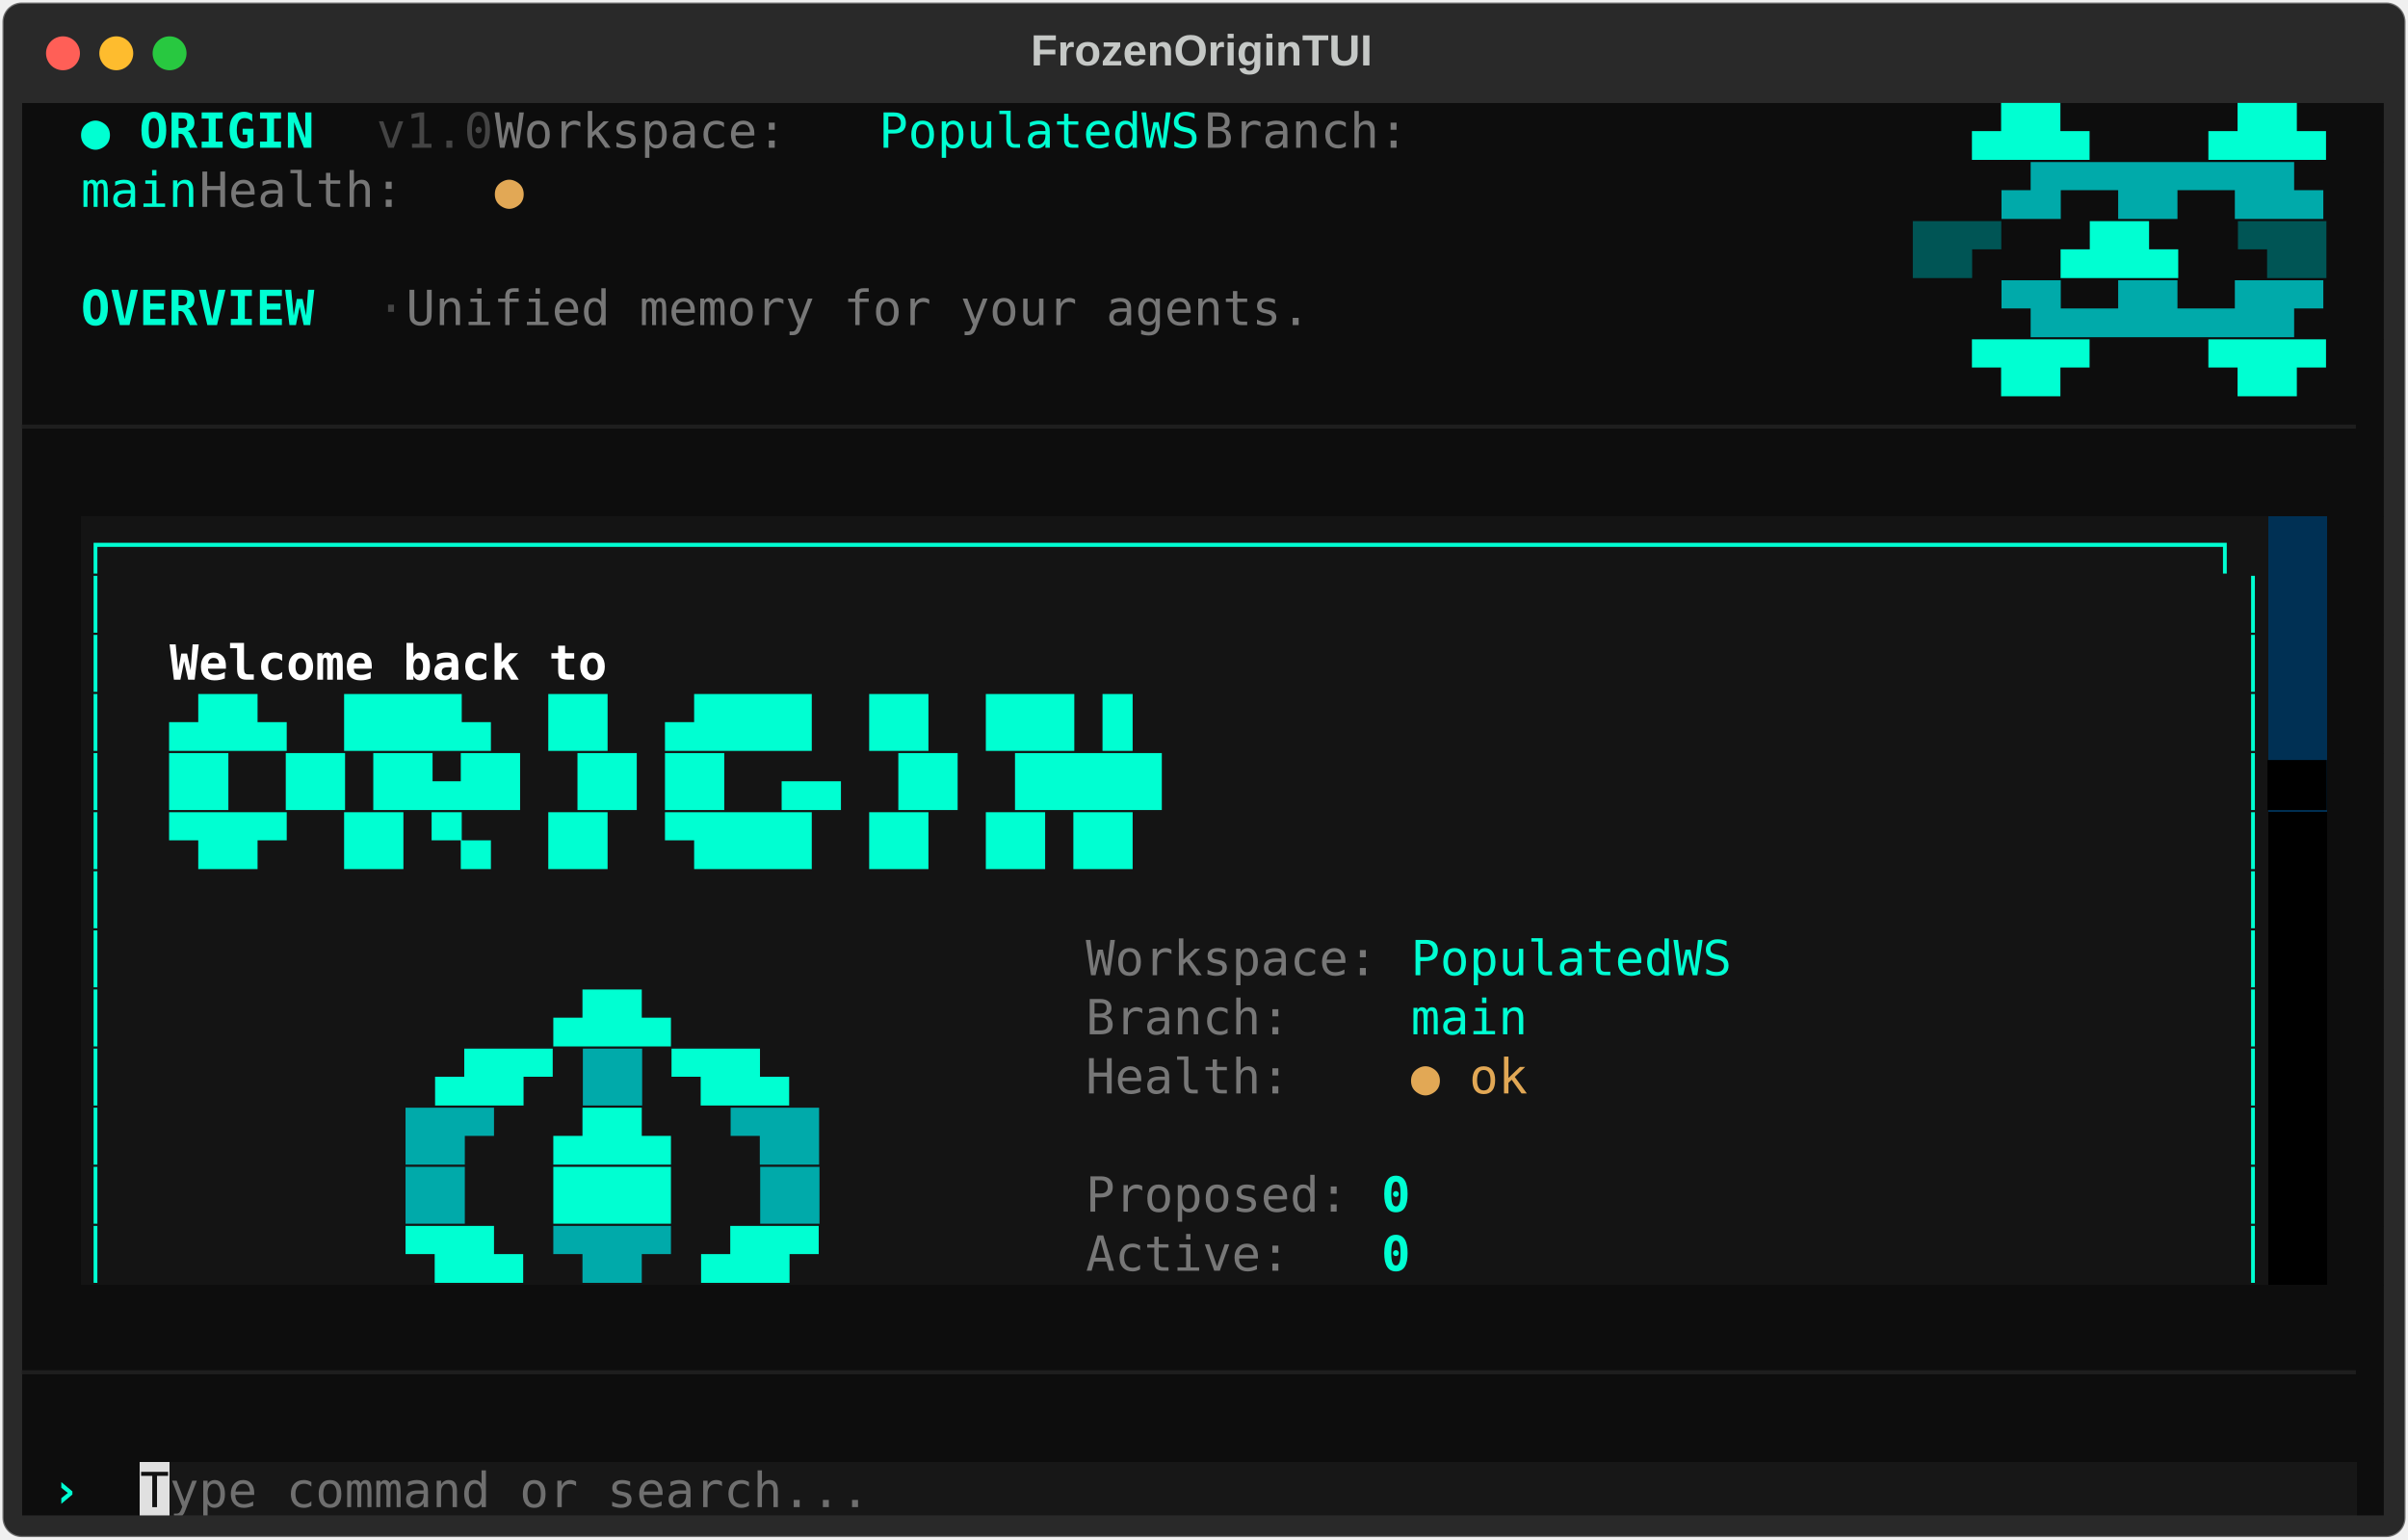
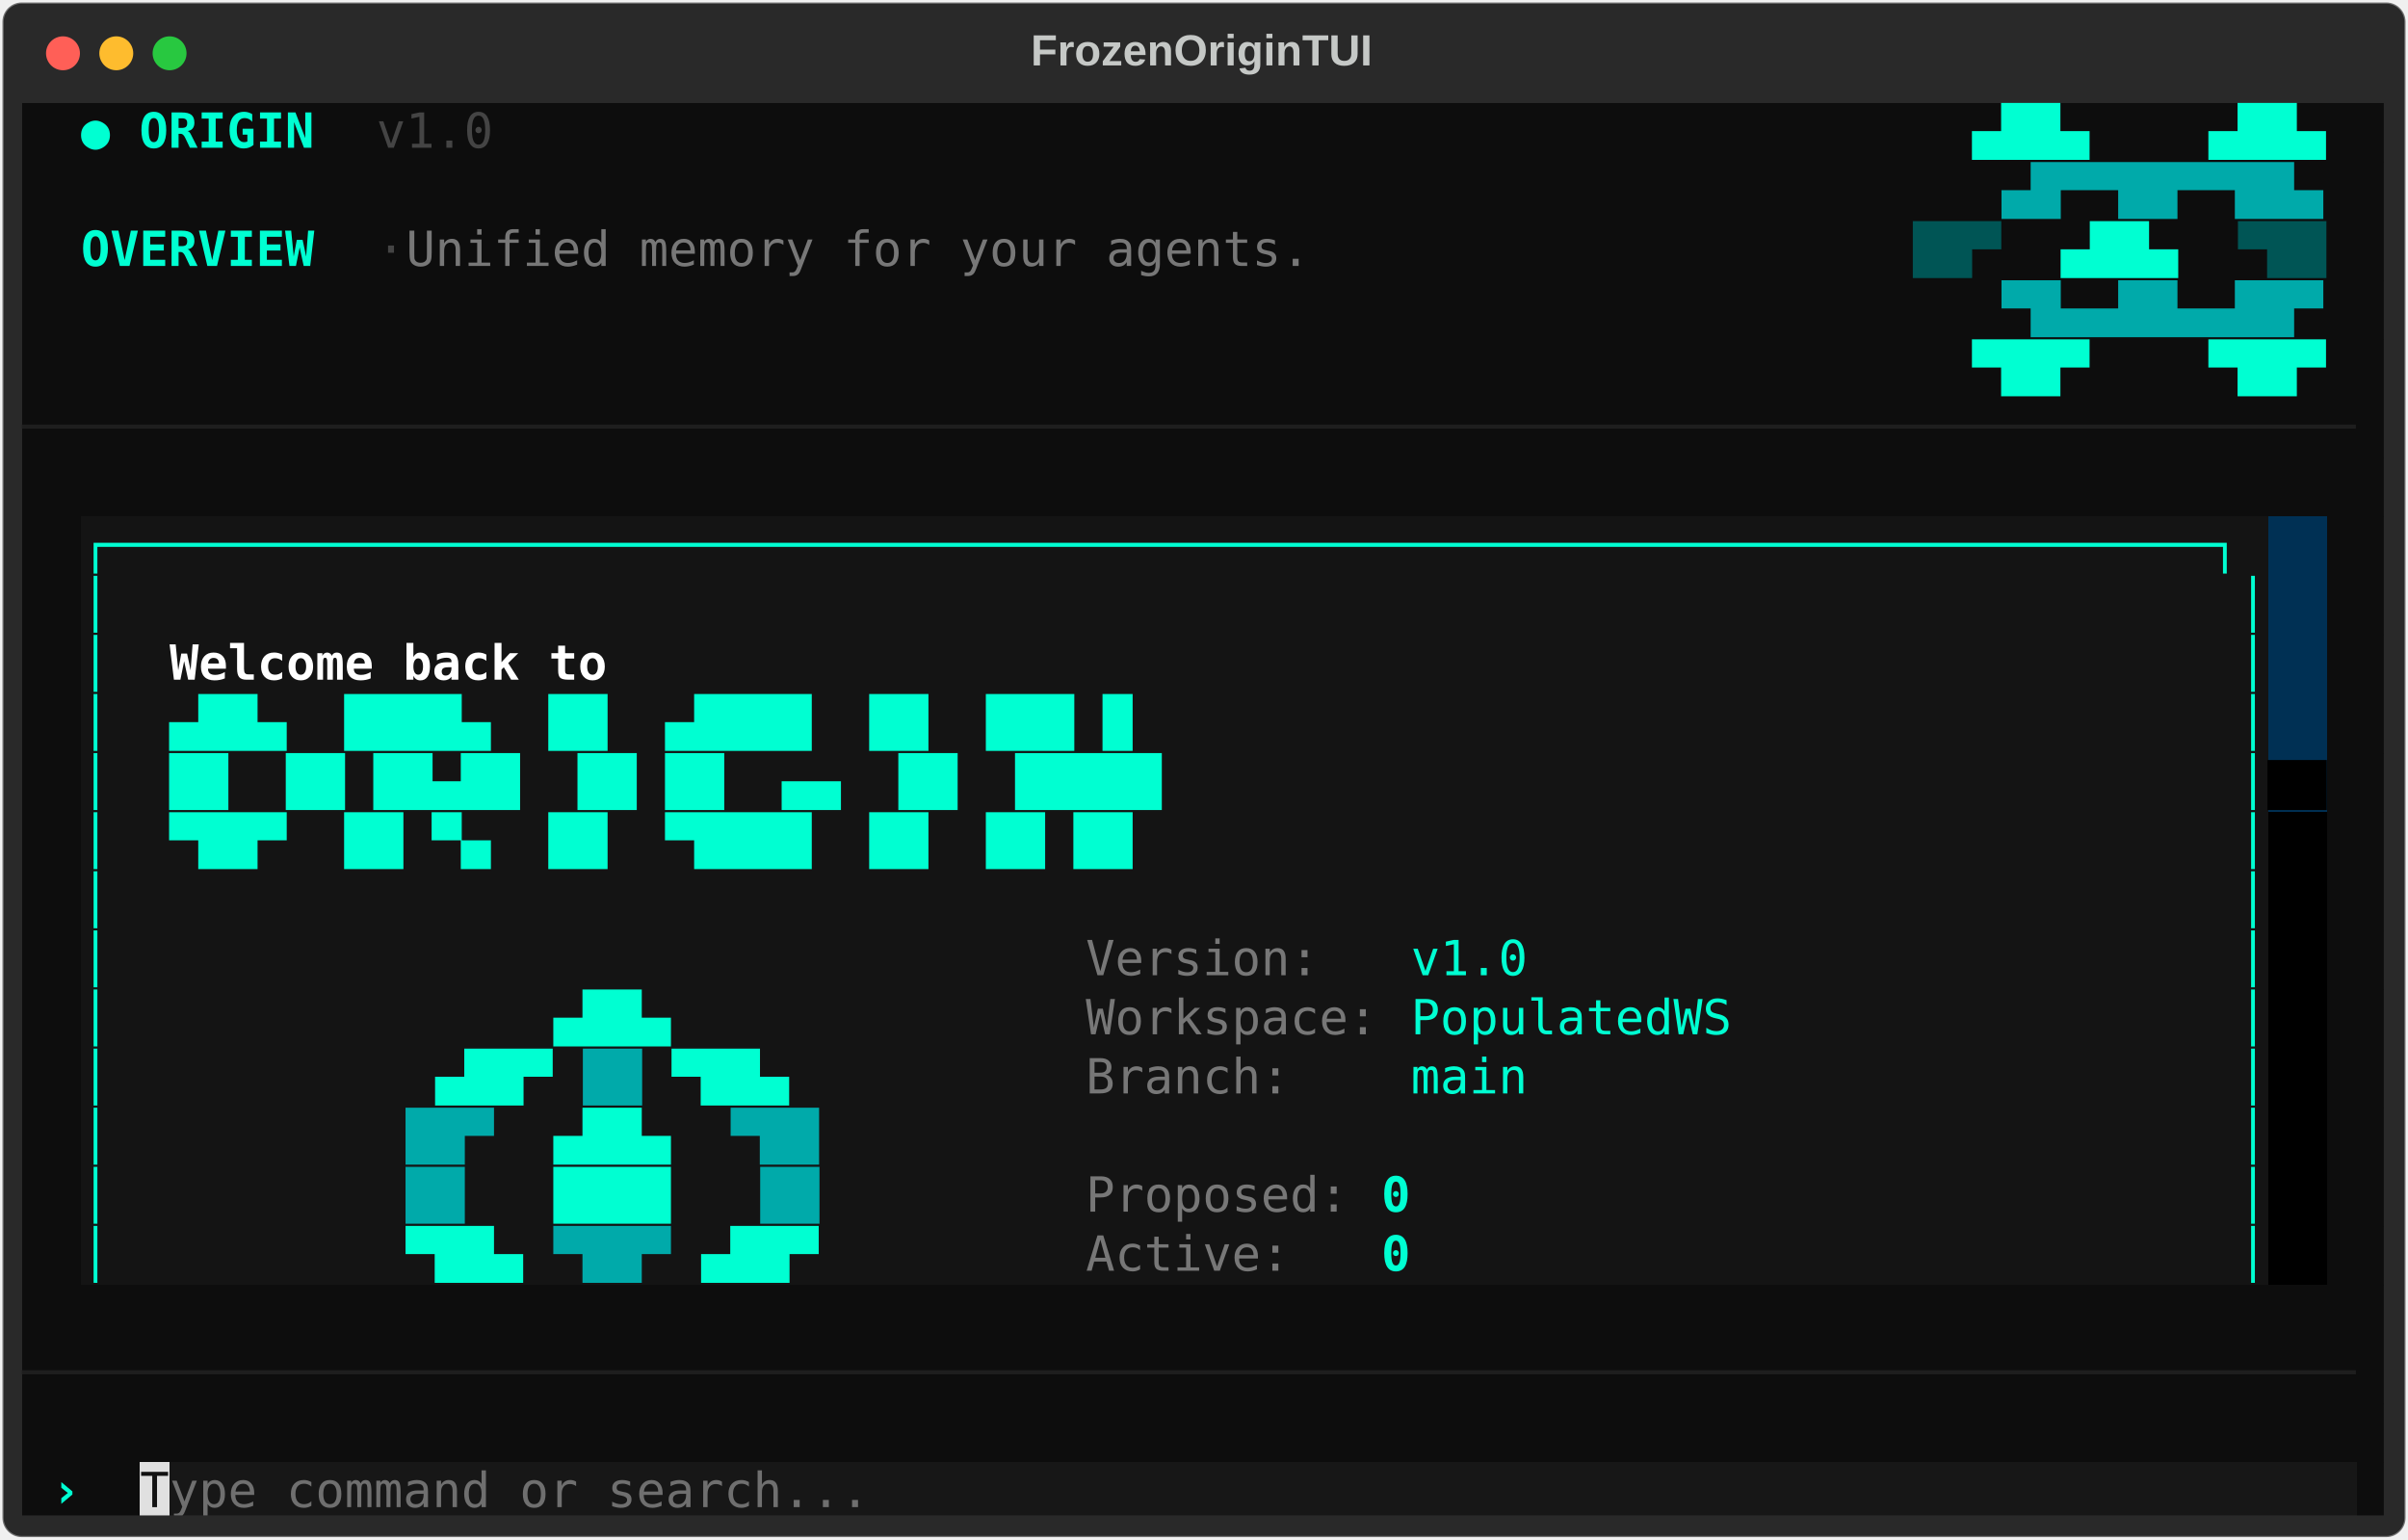
<svg xmlns="http://www.w3.org/2000/svg" class="rich-terminal" viewBox="0 0 994 635.6">
  <style>

    @font-face {
        font-family: "Fira Code";
        src: local("FiraCode-Regular"),
                url("https://cdnjs.cloudflare.com/ajax/libs/firacode/6.2.0/woff2/FiraCode-Regular.woff2") format("woff2"),
                url("https://cdnjs.cloudflare.com/ajax/libs/firacode/6.2.0/woff/FiraCode-Regular.woff") format("woff");
        font-style: normal;
        font-weight: 400;
    }
    @font-face {
        font-family: "Fira Code";
        src: local("FiraCode-Bold"),
                url("https://cdnjs.cloudflare.com/ajax/libs/firacode/6.2.0/woff2/FiraCode-Bold.woff2") format("woff2"),
                url("https://cdnjs.cloudflare.com/ajax/libs/firacode/6.2.0/woff/FiraCode-Bold.woff") format("woff");
        font-style: bold;
        font-weight: 700;
    }

    .terminal-matrix {
        font-family: Fira Code, monospace;
        font-size: 20px;
        line-height: 24.4px;
        font-variant-east-asian: full-width;
    }

    .terminal-title {
        font-size: 18px;
        font-weight: bold;
        font-family: arial;
    }

    .terminal-r1 { fill: #c5c8c6 }
.terminal-r2 { fill: #00ffd2;font-weight: bold }
.terminal-r3 { fill: #777777 }
.terminal-r4 { fill: #444444 }
.terminal-r5 { fill: #00ffd2 }
- .terminal-r6 { fill: #e2a855 }
- .terminal-r7 { fill: #00aaaa }
- .terminal-r8 { fill: #005555 }
- .terminal-r9 { fill: #1e1e1e }
- .terminal-r10 { fill: #0d0d0d }
- .terminal-r11 { fill: #ffffff;font-weight: bold }
- .terminal-r12 { fill: #000000 }
- .terminal-r13 { fill: #e0e0e0 }
- .terminal-r14 { fill: #121212 }
- .terminal-r15 { fill: #6f6f6f }
- .terminal-r16 { fill: #ffffff }
+ .terminal-r6 { fill: #00aaaa }
+ .terminal-r7 { fill: #005555 }
+ .terminal-r8 { fill: #1e1e1e }
+ .terminal-r9 { fill: #0d0d0d }
+ .terminal-r10 { fill: #ffffff;font-weight: bold }
+ .terminal-r11 { fill: #000000 }
+ .terminal-r12 { fill: #e0e0e0 }
+ .terminal-r13 { fill: #121212 }
+ .terminal-r14 { fill: #6f6f6f }
+ .terminal-r15 { fill: #ffffff }
    </style>
  <defs>
    <clipPath id="terminal-clip-terminal">
      <rect x="0" y="0" width="975.0" height="584.6" />
    </clipPath>
    <clipPath id="terminal-line-0">
      <rect x="0" y="1.5" width="976" height="24.65" />
    </clipPath>
    <clipPath id="terminal-line-1">
      <rect x="0" y="25.9" width="976" height="24.65" />
    </clipPath>
    <clipPath id="terminal-line-2">
      <rect x="0" y="50.3" width="976" height="24.65" />
    </clipPath>
    <clipPath id="terminal-line-3">
      <rect x="0" y="74.7" width="976" height="24.65" />
    </clipPath>
    <clipPath id="terminal-line-4">
      <rect x="0" y="99.1" width="976" height="24.65" />
    </clipPath>
    <clipPath id="terminal-line-5">
      <rect x="0" y="123.5" width="976" height="24.65" />
    </clipPath>
    <clipPath id="terminal-line-6">
      <rect x="0" y="147.9" width="976" height="24.65" />
    </clipPath>
    <clipPath id="terminal-line-7">
      <rect x="0" y="172.3" width="976" height="24.65" />
    </clipPath>
    <clipPath id="terminal-line-8">
      <rect x="0" y="196.7" width="976" height="24.65" />
    </clipPath>
    <clipPath id="terminal-line-9">
      <rect x="0" y="221.1" width="976" height="24.65" />
    </clipPath>
    <clipPath id="terminal-line-10">
      <rect x="0" y="245.5" width="976" height="24.65" />
    </clipPath>
    <clipPath id="terminal-line-11">
      <rect x="0" y="269.9" width="976" height="24.65" />
    </clipPath>
    <clipPath id="terminal-line-12">
      <rect x="0" y="294.3" width="976" height="24.65" />
    </clipPath>
    <clipPath id="terminal-line-13">
      <rect x="0" y="318.7" width="976" height="24.65" />
    </clipPath>
    <clipPath id="terminal-line-14">
      <rect x="0" y="343.1" width="976" height="24.65" />
    </clipPath>
    <clipPath id="terminal-line-15">
      <rect x="0" y="367.5" width="976" height="24.65" />
    </clipPath>
    <clipPath id="terminal-line-16">
      <rect x="0" y="391.9" width="976" height="24.65" />
    </clipPath>
    <clipPath id="terminal-line-17">
      <rect x="0" y="416.3" width="976" height="24.65" />
    </clipPath>
    <clipPath id="terminal-line-18">
      <rect x="0" y="440.7" width="976" height="24.65" />
    </clipPath>
    <clipPath id="terminal-line-19">
      <rect x="0" y="465.1" width="976" height="24.65" />
    </clipPath>
    <clipPath id="terminal-line-20">
      <rect x="0" y="489.5" width="976" height="24.65" />
    </clipPath>
    <clipPath id="terminal-line-21">
      <rect x="0" y="513.9" width="976" height="24.65" />
    </clipPath>
    <clipPath id="terminal-line-22">
      <rect x="0" y="538.3" width="976" height="24.65" />
    </clipPath>
  </defs>
  <rect fill="#292929" stroke="rgba(255,255,255,0.35)" stroke-width="1" x="1" y="1" width="992" height="633.6" rx="8" />
  <text class="terminal-title" fill="#c5c8c6" text-anchor="middle" x="496" y="27">FrozenOriginTUI</text>
  <g transform="translate(26,22)">
    <circle cx="0" cy="0" r="7" fill="#ff5f57" />
    <circle cx="22" cy="0" r="7" fill="#febc2e" />
    <circle cx="44" cy="0" r="7" fill="#28c840" />
  </g>
  <g transform="translate(9, 41)" clip-path="url(#terminal-clip-terminal)">
    <rect fill="#0d0d0d" x="0" y="1.5" width="24.4" height="24.65" shape-rendering="crispEdges" />
    <rect fill="#0d0d0d" x="24.4" y="1.5" width="97.6" height="24.65" shape-rendering="crispEdges" />
    <rect fill="#0d0d0d" x="122" y="1.5" width="24.4" height="24.65" shape-rendering="crispEdges" />
    <rect fill="#0d0d0d" x="146.4" y="1.5" width="48.8" height="24.65" shape-rendering="crispEdges" />
-     <rect fill="#0d0d0d" x="195.2" y="1.5" width="158.6" height="24.65" shape-rendering="crispEdges" />
-     <rect fill="#0d0d0d" x="353.8" y="1.5" width="134.2" height="24.65" shape-rendering="crispEdges" />
-     <rect fill="#0d0d0d" x="488" y="1.5" width="317.2" height="24.65" shape-rendering="crispEdges" />
+     <rect fill="#0d0d0d" x="195.2" y="1.5" width="610" height="24.65" shape-rendering="crispEdges" />
    <rect fill="#0d0d0d" x="805.2" y="1.5" width="48.8" height="24.65" shape-rendering="crispEdges" />
    <rect fill="#0d0d0d" x="854" y="1.5" width="48.8" height="24.65" shape-rendering="crispEdges" />
    <rect fill="#0d0d0d" x="902.8" y="1.5" width="48.8" height="24.65" shape-rendering="crispEdges" />
    <rect fill="#0d0d0d" x="951.6" y="1.5" width="24.4" height="24.65" shape-rendering="crispEdges" />
    <rect fill="#0d0d0d" x="0" y="25.9" width="24.4" height="24.65" shape-rendering="crispEdges" />
-     <rect fill="#0d0d0d" x="24.4" y="25.9" width="48.8" height="24.65" shape-rendering="crispEdges" />
-     <rect fill="#0d0d0d" x="73.2" y="25.9" width="122" height="24.65" shape-rendering="crispEdges" />
-     <rect fill="#0d0d0d" x="195.2" y="25.9" width="12.2" height="24.65" shape-rendering="crispEdges" />
-     <rect fill="#0d0d0d" x="207.4" y="25.9" width="610" height="24.65" shape-rendering="crispEdges" />
+     <rect fill="#0d0d0d" x="24.4" y="25.9" width="793" height="24.65" shape-rendering="crispEdges" />
    <rect fill="#0d0d0d" x="817.4" y="25.9" width="134.2" height="24.65" shape-rendering="crispEdges" />
    <rect fill="#0d0d0d" x="951.6" y="25.9" width="24.4" height="24.65" shape-rendering="crispEdges" />
    <rect fill="#0d0d0d" x="0" y="50.3" width="24.4" height="24.65" shape-rendering="crispEdges" />
-     <rect fill="#0d0d0d" x="24.4" y="50.3" width="756.4" height="24.65" shape-rendering="crispEdges" />
+     <rect fill="#0d0d0d" x="24.4" y="50.3" width="97.6" height="24.65" shape-rendering="crispEdges" />
+     <rect fill="#0d0d0d" x="122" y="50.3" width="24.4" height="24.65" shape-rendering="crispEdges" />
+     <rect fill="#0d0d0d" x="146.4" y="50.3" width="12.2" height="24.65" shape-rendering="crispEdges" />
+     <rect fill="#0d0d0d" x="158.6" y="50.3" width="622.2" height="24.65" shape-rendering="crispEdges" />
    <rect fill="#0d0d0d" x="780.8" y="50.3" width="36.6" height="24.65" shape-rendering="crispEdges" />
    <rect fill="#0d0d0d" x="817.4" y="50.3" width="24.4" height="24.65" shape-rendering="crispEdges" />
    <rect fill="#0d0d0d" x="841.8" y="50.3" width="48.8" height="24.65" shape-rendering="crispEdges" />
    <rect fill="#0d0d0d" x="890.6" y="50.3" width="24.4" height="24.65" shape-rendering="crispEdges" />
    <rect fill="#0d0d0d" x="915" y="50.3" width="36.6" height="24.65" shape-rendering="crispEdges" />
    <rect fill="#0d0d0d" x="951.6" y="50.3" width="24.4" height="24.65" shape-rendering="crispEdges" />
    <rect fill="#0d0d0d" x="0" y="74.7" width="24.4" height="24.65" shape-rendering="crispEdges" />
-     <rect fill="#0d0d0d" x="24.4" y="74.7" width="97.6" height="24.65" shape-rendering="crispEdges" />
-     <rect fill="#0d0d0d" x="122" y="74.7" width="24.4" height="24.65" shape-rendering="crispEdges" />
-     <rect fill="#0d0d0d" x="146.4" y="74.7" width="12.2" height="24.65" shape-rendering="crispEdges" />
-     <rect fill="#0d0d0d" x="158.6" y="74.7" width="658.8" height="24.65" shape-rendering="crispEdges" />
+     <rect fill="#0d0d0d" x="24.4" y="74.7" width="793" height="24.65" shape-rendering="crispEdges" />
    <rect fill="#0d0d0d" x="817.4" y="74.7" width="134.2" height="24.65" shape-rendering="crispEdges" />
    <rect fill="#0d0d0d" x="951.6" y="74.7" width="24.4" height="24.65" shape-rendering="crispEdges" />
    <rect fill="#0d0d0d" x="0" y="99.1" width="24.4" height="24.65" shape-rendering="crispEdges" />
    <rect fill="#0d0d0d" x="24.4" y="99.1" width="780.8" height="24.65" shape-rendering="crispEdges" />
    <rect fill="#0d0d0d" x="805.2" y="99.1" width="48.8" height="24.65" shape-rendering="crispEdges" />
    <rect fill="#0d0d0d" x="854" y="99.1" width="48.8" height="24.65" shape-rendering="crispEdges" />
    <rect fill="#0d0d0d" x="902.8" y="99.1" width="48.8" height="24.65" shape-rendering="crispEdges" />
    <rect fill="#0d0d0d" x="951.6" y="99.1" width="24.4" height="24.65" shape-rendering="crispEdges" />
    <rect fill="#0d0d0d" x="0" y="123.5" width="976" height="24.65" shape-rendering="crispEdges" />
    <rect fill="#0d0d0d" x="0" y="147.9" width="976" height="24.65" shape-rendering="crispEdges" />
    <rect fill="#0d0d0d" x="0" y="172.3" width="24.4" height="24.65" shape-rendering="crispEdges" />
    <rect fill="#141414" x="24.4" y="172.3" width="902.8" height="24.65" shape-rendering="crispEdges" />
    <rect fill="#003054" x="927.2" y="172.3" width="24.4" height="24.65" shape-rendering="crispEdges" />
    <rect fill="#0d0d0d" x="951.6" y="172.3" width="24.4" height="24.65" shape-rendering="crispEdges" />
    <rect fill="#0d0d0d" x="0" y="196.7" width="24.4" height="24.65" shape-rendering="crispEdges" />
    <rect fill="#141414" x="24.4" y="196.7" width="12.2" height="24.65" shape-rendering="crispEdges" />
    <rect fill="#141414" x="36.6" y="196.7" width="878.4" height="24.65" shape-rendering="crispEdges" />
    <rect fill="#141414" x="915" y="196.7" width="12.2" height="24.65" shape-rendering="crispEdges" />
    <rect fill="#003054" x="927.2" y="196.7" width="24.4" height="24.65" shape-rendering="crispEdges" />
    <rect fill="#0d0d0d" x="951.6" y="196.7" width="24.4" height="24.65" shape-rendering="crispEdges" />
    <rect fill="#0d0d0d" x="0" y="221.1" width="24.4" height="24.65" shape-rendering="crispEdges" />
    <rect fill="#141414" x="24.4" y="221.1" width="12.2" height="24.65" shape-rendering="crispEdges" />
    <rect fill="#141414" x="36.6" y="221.1" width="24.4" height="24.65" shape-rendering="crispEdges" />
    <rect fill="#141414" x="61" y="221.1" width="183" height="24.65" shape-rendering="crispEdges" />
    <rect fill="#141414" x="244" y="221.1" width="671" height="24.65" shape-rendering="crispEdges" />
    <rect fill="#141414" x="915" y="221.1" width="12.2" height="24.65" shape-rendering="crispEdges" />
    <rect fill="#003054" x="927.2" y="221.1" width="24.4" height="24.65" shape-rendering="crispEdges" />
    <rect fill="#0d0d0d" x="951.6" y="221.1" width="24.4" height="24.65" shape-rendering="crispEdges" />
    <rect fill="#0d0d0d" x="0" y="245.5" width="24.4" height="24.65" shape-rendering="crispEdges" />
    <rect fill="#141414" x="24.4" y="245.5" width="12.2" height="24.65" shape-rendering="crispEdges" />
    <rect fill="#141414" x="36.6" y="245.5" width="24.4" height="24.65" shape-rendering="crispEdges" />
    <rect fill="#141414" x="61" y="245.5" width="414.8" height="24.65" shape-rendering="crispEdges" />
    <rect fill="#141414" x="475.8" y="245.5" width="439.2" height="24.65" shape-rendering="crispEdges" />
    <rect fill="#141414" x="915" y="245.5" width="12.2" height="24.65" shape-rendering="crispEdges" />
    <rect fill="#003054" x="927.2" y="245.5" width="24.4" height="24.65" shape-rendering="crispEdges" />
    <rect fill="#0d0d0d" x="951.6" y="245.5" width="24.4" height="24.65" shape-rendering="crispEdges" />
    <rect fill="#0d0d0d" x="0" y="269.9" width="24.4" height="24.65" shape-rendering="crispEdges" />
    <rect fill="#141414" x="24.4" y="269.9" width="12.2" height="24.65" shape-rendering="crispEdges" />
    <rect fill="#141414" x="36.6" y="269.9" width="24.4" height="24.65" shape-rendering="crispEdges" />
    <rect fill="#141414" x="61" y="269.9" width="414.8" height="24.65" shape-rendering="crispEdges" />
    <rect fill="#141414" x="475.8" y="269.9" width="439.2" height="24.65" shape-rendering="crispEdges" />
    <rect fill="#141414" x="915" y="269.9" width="12.2" height="24.65" shape-rendering="crispEdges" />
    <rect fill="#003054" x="927.2" y="269.9" width="24.4" height="24.65" shape-rendering="crispEdges" />
    <rect fill="#0d0d0d" x="951.6" y="269.9" width="24.4" height="24.65" shape-rendering="crispEdges" />
    <rect fill="#0d0d0d" x="0" y="294.3" width="24.4" height="24.65" shape-rendering="crispEdges" />
    <rect fill="#141414" x="24.4" y="294.3" width="12.2" height="24.65" shape-rendering="crispEdges" />
    <rect fill="#141414" x="36.6" y="294.3" width="24.4" height="24.65" shape-rendering="crispEdges" />
    <rect fill="#141414" x="61" y="294.3" width="414.8" height="24.65" shape-rendering="crispEdges" />
    <rect fill="#141414" x="475.8" y="294.3" width="439.2" height="24.65" shape-rendering="crispEdges" />
    <rect fill="#141414" x="915" y="294.3" width="12.2" height="24.65" shape-rendering="crispEdges" />
    <rect fill="#000000" x="927.2" y="294.3" width="24.4" height="24.65" shape-rendering="crispEdges" />
    <rect fill="#0d0d0d" x="951.6" y="294.3" width="24.4" height="24.65" shape-rendering="crispEdges" />
    <rect fill="#0d0d0d" x="0" y="318.7" width="24.4" height="24.65" shape-rendering="crispEdges" />
    <rect fill="#141414" x="24.4" y="318.7" width="12.2" height="24.65" shape-rendering="crispEdges" />
    <rect fill="#141414" x="36.6" y="318.7" width="878.4" height="24.65" shape-rendering="crispEdges" />
    <rect fill="#141414" x="915" y="318.7" width="12.2" height="24.65" shape-rendering="crispEdges" />
    <rect fill="#000000" x="927.2" y="318.7" width="24.4" height="24.65" shape-rendering="crispEdges" />
    <rect fill="#0d0d0d" x="951.6" y="318.7" width="24.4" height="24.65" shape-rendering="crispEdges" />
    <rect fill="#0d0d0d" x="0" y="343.1" width="24.4" height="24.65" shape-rendering="crispEdges" />
    <rect fill="#141414" x="24.4" y="343.1" width="12.2" height="24.65" shape-rendering="crispEdges" />
    <rect fill="#141414" x="36.6" y="343.1" width="24.4" height="24.65" shape-rendering="crispEdges" />
    <rect fill="#141414" x="61" y="343.1" width="48.8" height="24.65" shape-rendering="crispEdges" />
    <rect fill="#141414" x="109.8" y="343.1" width="0" height="24.65" shape-rendering="crispEdges" />
    <rect fill="#141414" x="109.8" y="343.1" width="280.6" height="24.65" shape-rendering="crispEdges" />
    <rect fill="#141414" x="390.4" y="343.1" width="48.8" height="24.65" shape-rendering="crispEdges" />
-     <rect fill="#141414" x="439.2" y="343.1" width="122" height="24.65" shape-rendering="crispEdges" />
-     <rect fill="#141414" x="561.2" y="343.1" width="12.2" height="24.65" shape-rendering="crispEdges" />
-     <rect fill="#141414" x="573.4" y="343.1" width="134.2" height="24.65" shape-rendering="crispEdges" />
-     <rect fill="#141414" x="707.6" y="343.1" width="207.4" height="24.65" shape-rendering="crispEdges" />
+     <rect fill="#141414" x="439.2" y="343.1" width="97.6" height="24.65" shape-rendering="crispEdges" />
+     <rect fill="#141414" x="536.8" y="343.1" width="36.6" height="24.65" shape-rendering="crispEdges" />
+     <rect fill="#141414" x="573.4" y="343.1" width="48.8" height="24.65" shape-rendering="crispEdges" />
+     <rect fill="#141414" x="622.2" y="343.1" width="292.8" height="24.65" shape-rendering="crispEdges" />
    <rect fill="#141414" x="915" y="343.1" width="12.2" height="24.65" shape-rendering="crispEdges" />
    <rect fill="#000000" x="927.2" y="343.1" width="24.4" height="24.65" shape-rendering="crispEdges" />
    <rect fill="#0d0d0d" x="951.6" y="343.1" width="24.4" height="24.65" shape-rendering="crispEdges" />
    <rect fill="#0d0d0d" x="0" y="367.5" width="24.4" height="24.65" shape-rendering="crispEdges" />
    <rect fill="#141414" x="24.4" y="367.5" width="12.2" height="24.65" shape-rendering="crispEdges" />
    <rect fill="#141414" x="36.6" y="367.5" width="24.4" height="24.65" shape-rendering="crispEdges" />
    <rect fill="#141414" x="61" y="367.5" width="48.8" height="24.65" shape-rendering="crispEdges" />
    <rect fill="#141414" x="109.8" y="367.5" width="109.8" height="24.65" shape-rendering="crispEdges" />
    <rect fill="#141414" x="219.6" y="367.5" width="48.8" height="24.65" shape-rendering="crispEdges" />
    <rect fill="#141414" x="268.4" y="367.5" width="122" height="24.65" shape-rendering="crispEdges" />
    <rect fill="#141414" x="390.4" y="367.5" width="48.8" height="24.65" shape-rendering="crispEdges" />
-     <rect fill="#141414" x="439.2" y="367.5" width="85.4" height="24.65" shape-rendering="crispEdges" />
-     <rect fill="#141414" x="524.6" y="367.5" width="48.8" height="24.65" shape-rendering="crispEdges" />
-     <rect fill="#141414" x="573.4" y="367.5" width="48.8" height="24.65" shape-rendering="crispEdges" />
-     <rect fill="#141414" x="622.2" y="367.5" width="292.8" height="24.65" shape-rendering="crispEdges" />
+     <rect fill="#141414" x="439.2" y="367.5" width="122" height="24.65" shape-rendering="crispEdges" />
+     <rect fill="#141414" x="561.2" y="367.5" width="12.2" height="24.65" shape-rendering="crispEdges" />
+     <rect fill="#141414" x="573.4" y="367.5" width="134.2" height="24.65" shape-rendering="crispEdges" />
+     <rect fill="#141414" x="707.6" y="367.5" width="207.4" height="24.65" shape-rendering="crispEdges" />
    <rect fill="#141414" x="915" y="367.5" width="12.2" height="24.65" shape-rendering="crispEdges" />
    <rect fill="#000000" x="927.2" y="367.5" width="24.4" height="24.65" shape-rendering="crispEdges" />
    <rect fill="#0d0d0d" x="951.6" y="367.5" width="24.4" height="24.65" shape-rendering="crispEdges" />
    <rect fill="#0d0d0d" x="0" y="391.9" width="24.4" height="24.65" shape-rendering="crispEdges" />
    <rect fill="#141414" x="24.4" y="391.9" width="12.2" height="24.65" shape-rendering="crispEdges" />
    <rect fill="#141414" x="36.6" y="391.9" width="24.4" height="24.65" shape-rendering="crispEdges" />
    <rect fill="#141414" x="61" y="391.9" width="48.8" height="24.65" shape-rendering="crispEdges" />
    <rect fill="#141414" x="109.8" y="391.9" width="61" height="24.65" shape-rendering="crispEdges" />
    <rect fill="#141414" x="170.8" y="391.9" width="48.8" height="24.65" shape-rendering="crispEdges" />
    <rect fill="#141414" x="219.6" y="391.9" width="12.2" height="24.65" shape-rendering="crispEdges" />
    <rect fill="#141414" x="231.8" y="391.9" width="24.4" height="24.65" shape-rendering="crispEdges" />
    <rect fill="#141414" x="256.2" y="391.9" width="12.2" height="24.65" shape-rendering="crispEdges" />
    <rect fill="#141414" x="268.4" y="391.9" width="48.8" height="24.65" shape-rendering="crispEdges" />
    <rect fill="#141414" x="317.2" y="391.9" width="73.2" height="24.65" shape-rendering="crispEdges" />
    <rect fill="#141414" x="390.4" y="391.9" width="48.8" height="24.65" shape-rendering="crispEdges" />
    <rect fill="#141414" x="439.2" y="391.9" width="85.4" height="24.65" shape-rendering="crispEdges" />
    <rect fill="#141414" x="524.6" y="391.9" width="48.8" height="24.65" shape-rendering="crispEdges" />
    <rect fill="#141414" x="573.4" y="391.9" width="48.8" height="24.65" shape-rendering="crispEdges" />
    <rect fill="#141414" x="622.2" y="391.9" width="292.8" height="24.65" shape-rendering="crispEdges" />
    <rect fill="#141414" x="915" y="391.9" width="12.2" height="24.65" shape-rendering="crispEdges" />
    <rect fill="#000000" x="927.2" y="391.9" width="24.4" height="24.65" shape-rendering="crispEdges" />
    <rect fill="#0d0d0d" x="951.6" y="391.9" width="24.4" height="24.65" shape-rendering="crispEdges" />
    <rect fill="#0d0d0d" x="0" y="416.3" width="24.4" height="24.65" shape-rendering="crispEdges" />
    <rect fill="#141414" x="24.4" y="416.3" width="12.2" height="24.65" shape-rendering="crispEdges" />
    <rect fill="#141414" x="36.6" y="416.3" width="24.4" height="24.65" shape-rendering="crispEdges" />
    <rect fill="#141414" x="61" y="416.3" width="48.8" height="24.65" shape-rendering="crispEdges" />
    <rect fill="#141414" x="109.8" y="416.3" width="48.8" height="24.65" shape-rendering="crispEdges" />
    <rect fill="#141414" x="158.6" y="416.3" width="36.6" height="24.65" shape-rendering="crispEdges" />
    <rect fill="#141414" x="195.2" y="416.3" width="24.4" height="24.65" shape-rendering="crispEdges" />
    <rect fill="#141414" x="219.6" y="416.3" width="48.8" height="24.65" shape-rendering="crispEdges" />
    <rect fill="#141414" x="268.4" y="416.3" width="24.4" height="24.65" shape-rendering="crispEdges" />
    <rect fill="#141414" x="292.8" y="416.3" width="36.6" height="24.65" shape-rendering="crispEdges" />
    <rect fill="#141414" x="329.4" y="416.3" width="61" height="24.65" shape-rendering="crispEdges" />
    <rect fill="#141414" x="390.4" y="416.3" width="524.6" height="24.65" shape-rendering="crispEdges" />
    <rect fill="#141414" x="915" y="416.3" width="12.2" height="24.65" shape-rendering="crispEdges" />
    <rect fill="#000000" x="927.2" y="416.3" width="24.4" height="24.65" shape-rendering="crispEdges" />
    <rect fill="#0d0d0d" x="951.6" y="416.3" width="24.4" height="24.65" shape-rendering="crispEdges" />
    <rect fill="#0d0d0d" x="0" y="440.7" width="24.4" height="24.65" shape-rendering="crispEdges" />
    <rect fill="#141414" x="24.4" y="440.7" width="12.2" height="24.65" shape-rendering="crispEdges" />
    <rect fill="#141414" x="36.6" y="440.7" width="24.4" height="24.65" shape-rendering="crispEdges" />
    <rect fill="#141414" x="61" y="440.7" width="48.8" height="24.65" shape-rendering="crispEdges" />
    <rect fill="#141414" x="109.8" y="440.7" width="48.8" height="24.65" shape-rendering="crispEdges" />
    <rect fill="#141414" x="158.6" y="440.7" width="24.4" height="24.65" shape-rendering="crispEdges" />
    <rect fill="#141414" x="183" y="440.7" width="36.6" height="24.65" shape-rendering="crispEdges" />
    <rect fill="#141414" x="219.6" y="440.7" width="48.8" height="24.65" shape-rendering="crispEdges" />
    <rect fill="#141414" x="268.4" y="440.7" width="36.6" height="24.65" shape-rendering="crispEdges" />
    <rect fill="#141414" x="305" y="440.7" width="24.4" height="24.65" shape-rendering="crispEdges" />
    <rect fill="#141414" x="329.4" y="440.7" width="61" height="24.65" shape-rendering="crispEdges" />
    <rect fill="#141414" x="390.4" y="440.7" width="48.8" height="24.65" shape-rendering="crispEdges" />
    <rect fill="#141414" x="439.2" y="440.7" width="109.8" height="24.65" shape-rendering="crispEdges" />
    <rect fill="#141414" x="549" y="440.7" width="12.2" height="24.65" shape-rendering="crispEdges" />
    <rect fill="#141414" x="561.2" y="440.7" width="12.2" height="24.65" shape-rendering="crispEdges" />
    <rect fill="#141414" x="573.4" y="440.7" width="341.6" height="24.65" shape-rendering="crispEdges" />
    <rect fill="#141414" x="915" y="440.7" width="12.2" height="24.65" shape-rendering="crispEdges" />
    <rect fill="#000000" x="927.2" y="440.7" width="24.4" height="24.65" shape-rendering="crispEdges" />
    <rect fill="#0d0d0d" x="951.6" y="440.7" width="24.4" height="24.65" shape-rendering="crispEdges" />
    <rect fill="#0d0d0d" x="0" y="465.1" width="24.4" height="24.65" shape-rendering="crispEdges" />
    <rect fill="#141414" x="24.4" y="465.1" width="12.2" height="24.65" shape-rendering="crispEdges" />
    <rect fill="#141414" x="36.6" y="465.1" width="24.4" height="24.65" shape-rendering="crispEdges" />
    <rect fill="#141414" x="61" y="465.1" width="48.8" height="24.65" shape-rendering="crispEdges" />
    <rect fill="#141414" x="109.8" y="465.1" width="48.8" height="24.65" shape-rendering="crispEdges" />
    <rect fill="#141414" x="158.6" y="465.1" width="48.8" height="24.65" shape-rendering="crispEdges" />
    <rect fill="#141414" x="207.4" y="465.1" width="12.2" height="24.65" shape-rendering="crispEdges" />
    <rect fill="#141414" x="219.6" y="465.1" width="48.8" height="24.65" shape-rendering="crispEdges" />
    <rect fill="#141414" x="268.4" y="465.1" width="12.2" height="24.65" shape-rendering="crispEdges" />
    <rect fill="#141414" x="280.6" y="465.1" width="48.8" height="24.65" shape-rendering="crispEdges" />
    <rect fill="#141414" x="329.4" y="465.1" width="61" height="24.65" shape-rendering="crispEdges" />
    <rect fill="#141414" x="390.4" y="465.1" width="48.8" height="24.65" shape-rendering="crispEdges" />
    <rect fill="#141414" x="439.2" y="465.1" width="85.4" height="24.65" shape-rendering="crispEdges" />
    <rect fill="#141414" x="524.6" y="465.1" width="36.6" height="24.65" shape-rendering="crispEdges" />
    <rect fill="#141414" x="561.2" y="465.1" width="12.2" height="24.65" shape-rendering="crispEdges" />
    <rect fill="#141414" x="573.4" y="465.1" width="341.6" height="24.65" shape-rendering="crispEdges" />
    <rect fill="#141414" x="915" y="465.1" width="12.2" height="24.65" shape-rendering="crispEdges" />
    <rect fill="#000000" x="927.2" y="465.1" width="24.4" height="24.65" shape-rendering="crispEdges" />
    <rect fill="#0d0d0d" x="951.6" y="465.1" width="24.4" height="24.65" shape-rendering="crispEdges" />
    <rect fill="#0d0d0d" x="0" y="489.5" width="976" height="24.65" shape-rendering="crispEdges" />
    <rect fill="#0d0d0d" x="0" y="513.9" width="976" height="24.65" shape-rendering="crispEdges" />
    <rect fill="#0d0d0d" x="0" y="538.3" width="976" height="24.65" shape-rendering="crispEdges" />
    <rect fill="#0d0d0d" x="0" y="562.7" width="12.2" height="24.65" shape-rendering="crispEdges" />
    <rect fill="#0d0d0d" x="12.2" y="562.7" width="36.6" height="24.65" shape-rendering="crispEdges" />
    <rect fill="#e0e0e0" x="48.8" y="562.7" width="12.2" height="24.65" shape-rendering="crispEdges" />
    <rect fill="#171717" x="61" y="562.7" width="292.8" height="24.65" shape-rendering="crispEdges" />
    <rect fill="#171717" x="353.8" y="562.7" width="610" height="24.65" shape-rendering="crispEdges" />
    <rect fill="#0d0d0d" x="963.8" y="562.7" width="12.2" height="24.65" shape-rendering="crispEdges" />
    <g class="terminal-matrix">
      <text class="terminal-r2" x="24.4" y="20" textLength="97.6" clip-path="url(#terminal-line-0)">● ORIGIN</text>
      <text class="terminal-r4" x="146.4" y="20" textLength="48.8" clip-path="url(#terminal-line-0)">v1.0</text>
-       <text class="terminal-r3" x="195.2" y="20" textLength="158.6" clip-path="url(#terminal-line-0)">  Workspace: </text>
-       <text class="terminal-r5" x="353.8" y="20" textLength="134.2" clip-path="url(#terminal-line-0)">PopulatedWS</text>
-       <text class="terminal-r3" x="488" y="20" textLength="317.2" clip-path="url(#terminal-line-0)">  Branch:                 </text>
      <text class="terminal-r5" x="805.2" y="20" textLength="48.8" clip-path="url(#terminal-line-0)">▄██▄</text>
      <text class="terminal-r5" x="902.8" y="20" textLength="48.8" clip-path="url(#terminal-line-0)">▄██▄</text>
      <text class="terminal-r1" x="976" y="20" textLength="12.2" clip-path="url(#terminal-line-0)">
</text>
-       <text class="terminal-r5" x="24.4" y="44.4" textLength="48.8" clip-path="url(#terminal-line-1)">main</text>
-       <text class="terminal-r3" x="73.2" y="44.4" textLength="122" clip-path="url(#terminal-line-1)">  Health: </text>
-       <text class="terminal-r6" x="195.2" y="44.4" textLength="12.2" clip-path="url(#terminal-line-1)">●</text>
-       <text class="terminal-r7" x="817.4" y="44.4" textLength="134.2" clip-path="url(#terminal-line-1)">▄█▀▀██▀▀██▄</text>
+       <text class="terminal-r6" x="817.4" y="44.4" textLength="134.2" clip-path="url(#terminal-line-1)">▄█▀▀██▀▀██▄</text>
      <text class="terminal-r1" x="976" y="44.4" textLength="12.2" clip-path="url(#terminal-line-1)">
</text>
-       <text class="terminal-r8" x="780.8" y="68.8" textLength="36.6" clip-path="url(#terminal-line-2)">██▀</text>
+       <text class="terminal-r2" x="24.4" y="68.8" textLength="97.6" clip-path="url(#terminal-line-2)">OVERVIEW</text>
+       <text class="terminal-r4" x="146.4" y="68.8" textLength="12.2" clip-path="url(#terminal-line-2)">·</text>
+       <text class="terminal-r3" x="158.6" y="68.8" textLength="622.2" clip-path="url(#terminal-line-2)">  Unified memory for your agents.                  </text>
+       <text class="terminal-r7" x="780.8" y="68.8" textLength="36.6" clip-path="url(#terminal-line-2)">██▀</text>
      <text class="terminal-r5" x="841.8" y="68.8" textLength="48.8" clip-path="url(#terminal-line-2)">▄██▄</text>
-       <text class="terminal-r8" x="915" y="68.8" textLength="36.6" clip-path="url(#terminal-line-2)">▀██</text>
+       <text class="terminal-r7" x="915" y="68.8" textLength="36.6" clip-path="url(#terminal-line-2)">▀██</text>
      <text class="terminal-r1" x="976" y="68.8" textLength="12.2" clip-path="url(#terminal-line-2)">
</text>
-       <text class="terminal-r2" x="24.4" y="93.2" textLength="97.6" clip-path="url(#terminal-line-3)">OVERVIEW</text>
-       <text class="terminal-r4" x="146.4" y="93.2" textLength="12.2" clip-path="url(#terminal-line-3)">·</text>
-       <text class="terminal-r3" x="158.6" y="93.2" textLength="658.8" clip-path="url(#terminal-line-3)">  Unified memory for your agents.                     </text>
-       <text class="terminal-r7" x="817.4" y="93.2" textLength="134.2" clip-path="url(#terminal-line-3)">▀█▄▄██▄▄██▀</text>
+       <text class="terminal-r6" x="817.4" y="93.2" textLength="134.2" clip-path="url(#terminal-line-3)">▀█▄▄██▄▄██▀</text>
      <text class="terminal-r1" x="976" y="93.2" textLength="12.2" clip-path="url(#terminal-line-3)">
</text>
      <text class="terminal-r5" x="805.2" y="117.6" textLength="48.8" clip-path="url(#terminal-line-4)">▀██▀</text>
      <text class="terminal-r5" x="902.8" y="117.6" textLength="48.8" clip-path="url(#terminal-line-4)">▀██▀</text>
      <text class="terminal-r1" x="976" y="117.6" textLength="12.2" clip-path="url(#terminal-line-4)">
</text>
-       <text class="terminal-r9" x="0" y="142" textLength="976" clip-path="url(#terminal-line-5)">────────────────────────────────────────────────────────────────────────────────</text>
+       <text class="terminal-r8" x="0" y="142" textLength="976" clip-path="url(#terminal-line-5)">────────────────────────────────────────────────────────────────────────────────</text>
      <text class="terminal-r1" x="976" y="142" textLength="12.2" clip-path="url(#terminal-line-5)">
</text>
      <text class="terminal-r1" x="976" y="166.4" textLength="12.2" clip-path="url(#terminal-line-6)">
</text>
      <text class="terminal-r5" x="24.4" y="190.8" textLength="902.8" clip-path="url(#terminal-line-7)">┌────────────────────────────────────────────────────────────────────────┐</text>
      <text class="terminal-r1" x="976" y="190.8" textLength="12.2" clip-path="url(#terminal-line-7)">
</text>
      <text class="terminal-r5" x="24.4" y="215.2" textLength="12.2" clip-path="url(#terminal-line-8)">│</text>
      <text class="terminal-r5" x="915" y="215.2" textLength="12.2" clip-path="url(#terminal-line-8)">│</text>
      <text class="terminal-r1" x="976" y="215.2" textLength="12.2" clip-path="url(#terminal-line-8)">
</text>
      <text class="terminal-r5" x="24.4" y="239.6" textLength="12.2" clip-path="url(#terminal-line-9)">│</text>
-       <text class="terminal-r11" x="61" y="239.6" textLength="183" clip-path="url(#terminal-line-9)">Welcome back to</text>
+       <text class="terminal-r10" x="61" y="239.6" textLength="183" clip-path="url(#terminal-line-9)">Welcome back to</text>
      <text class="terminal-r5" x="915" y="239.6" textLength="12.2" clip-path="url(#terminal-line-9)">│</text>
      <text class="terminal-r1" x="976" y="239.6" textLength="12.2" clip-path="url(#terminal-line-9)">
</text>
      <text class="terminal-r5" x="24.4" y="264" textLength="12.2" clip-path="url(#terminal-line-10)">│</text>
      <text class="terminal-r2" x="61" y="264" textLength="414.8" clip-path="url(#terminal-line-10)"> ▄██▄  ████▄  ██  ▄████  ██  ███ █</text>
      <text class="terminal-r5" x="915" y="264" textLength="12.2" clip-path="url(#terminal-line-10)">│</text>
      <text class="terminal-r1" x="976" y="264" textLength="12.2" clip-path="url(#terminal-line-10)">
</text>
      <text class="terminal-r5" x="24.4" y="288.4" textLength="12.2" clip-path="url(#terminal-line-11)">│</text>
      <text class="terminal-r2" x="61" y="288.4" textLength="414.8" clip-path="url(#terminal-line-11)">██  ██ ██▄██  ██ ██  ▄▄  ██  █████</text>
      <text class="terminal-r5" x="915" y="288.4" textLength="12.2" clip-path="url(#terminal-line-11)">│</text>
-       <text class="terminal-r12" x="927.2" y="288.4" textLength="24.4" clip-path="url(#terminal-line-11)">▇▇</text>
+       <text class="terminal-r11" x="927.2" y="288.4" textLength="24.4" clip-path="url(#terminal-line-11)">▇▇</text>
      <text class="terminal-r1" x="976" y="288.4" textLength="12.2" clip-path="url(#terminal-line-11)">
</text>
      <text class="terminal-r5" x="24.4" y="312.8" textLength="12.2" clip-path="url(#terminal-line-12)">│</text>
      <text class="terminal-r2" x="61" y="312.8" textLength="414.8" clip-path="url(#terminal-line-12)"> ▀██▀  ██ ▀▄  ██  ▀████  ██  ██ ██</text>
      <text class="terminal-r5" x="915" y="312.8" textLength="12.2" clip-path="url(#terminal-line-12)">│</text>
      <text class="terminal-r1" x="976" y="312.8" textLength="12.2" clip-path="url(#terminal-line-12)">
</text>
      <text class="terminal-r5" x="24.4" y="337.2" textLength="12.2" clip-path="url(#terminal-line-13)">│</text>
      <text class="terminal-r5" x="915" y="337.2" textLength="12.2" clip-path="url(#terminal-line-13)">│</text>
      <text class="terminal-r1" x="976" y="337.2" textLength="12.2" clip-path="url(#terminal-line-13)">
</text>
      <text class="terminal-r5" x="24.4" y="361.6" textLength="12.2" clip-path="url(#terminal-line-14)">│</text>
-       <text class="terminal-r3" x="439.2" y="361.6" textLength="122" clip-path="url(#terminal-line-14)">Workspace:</text>
-       <text class="terminal-r5" x="573.4" y="361.6" textLength="134.2" clip-path="url(#terminal-line-14)">PopulatedWS</text>
+       <text class="terminal-r3" x="439.2" y="361.6" textLength="97.6" clip-path="url(#terminal-line-14)">Version:</text>
+       <text class="terminal-r5" x="573.4" y="361.6" textLength="48.8" clip-path="url(#terminal-line-14)">v1.0</text>
      <text class="terminal-r5" x="915" y="361.6" textLength="12.2" clip-path="url(#terminal-line-14)">│</text>
      <text class="terminal-r1" x="976" y="361.6" textLength="12.2" clip-path="url(#terminal-line-14)">
</text>
      <text class="terminal-r5" x="24.4" y="386" textLength="12.2" clip-path="url(#terminal-line-15)">│</text>
      <text class="terminal-r5" x="219.6" y="386" textLength="48.8" clip-path="url(#terminal-line-15)">▄██▄</text>
-       <text class="terminal-r3" x="439.2" y="386" textLength="85.4" clip-path="url(#terminal-line-15)">Branch:</text>
-       <text class="terminal-r5" x="573.4" y="386" textLength="48.8" clip-path="url(#terminal-line-15)">main</text>
+       <text class="terminal-r3" x="439.2" y="386" textLength="122" clip-path="url(#terminal-line-15)">Workspace:</text>
+       <text class="terminal-r5" x="573.4" y="386" textLength="134.2" clip-path="url(#terminal-line-15)">PopulatedWS</text>
      <text class="terminal-r5" x="915" y="386" textLength="12.2" clip-path="url(#terminal-line-15)">│</text>
      <text class="terminal-r1" x="976" y="386" textLength="12.2" clip-path="url(#terminal-line-15)">
</text>
      <text class="terminal-r5" x="24.4" y="410.4" textLength="12.2" clip-path="url(#terminal-line-16)">│</text>
      <text class="terminal-r5" x="170.8" y="410.4" textLength="48.8" clip-path="url(#terminal-line-16)">▄██▀</text>
-       <text class="terminal-r7" x="231.8" y="410.4" textLength="24.4" clip-path="url(#terminal-line-16)">██</text>
+       <text class="terminal-r6" x="231.8" y="410.4" textLength="24.4" clip-path="url(#terminal-line-16)">██</text>
      <text class="terminal-r5" x="268.4" y="410.4" textLength="48.8" clip-path="url(#terminal-line-16)">▀██▄</text>
-       <text class="terminal-r3" x="439.2" y="410.4" textLength="85.4" clip-path="url(#terminal-line-16)">Health:</text>
-       <text class="terminal-r6" x="573.4" y="410.4" textLength="48.8" clip-path="url(#terminal-line-16)">● ok</text>
+       <text class="terminal-r3" x="439.2" y="410.4" textLength="85.4" clip-path="url(#terminal-line-16)">Branch:</text>
+       <text class="terminal-r5" x="573.4" y="410.4" textLength="48.8" clip-path="url(#terminal-line-16)">main</text>
      <text class="terminal-r5" x="915" y="410.4" textLength="12.2" clip-path="url(#terminal-line-16)">│</text>
      <text class="terminal-r1" x="976" y="410.4" textLength="12.2" clip-path="url(#terminal-line-16)">
</text>
      <text class="terminal-r5" x="24.4" y="434.8" textLength="12.2" clip-path="url(#terminal-line-17)">│</text>
-       <text class="terminal-r7" x="158.6" y="434.8" textLength="36.6" clip-path="url(#terminal-line-17)">██▀</text>
+       <text class="terminal-r6" x="158.6" y="434.8" textLength="36.6" clip-path="url(#terminal-line-17)">██▀</text>
      <text class="terminal-r5" x="219.6" y="434.8" textLength="48.8" clip-path="url(#terminal-line-17)">▄██▄</text>
-       <text class="terminal-r7" x="292.8" y="434.8" textLength="36.6" clip-path="url(#terminal-line-17)">▀██</text>
+       <text class="terminal-r6" x="292.8" y="434.8" textLength="36.6" clip-path="url(#terminal-line-17)">▀██</text>
      <text class="terminal-r5" x="915" y="434.8" textLength="12.2" clip-path="url(#terminal-line-17)">│</text>
      <text class="terminal-r1" x="976" y="434.8" textLength="12.2" clip-path="url(#terminal-line-17)">
</text>
      <text class="terminal-r5" x="24.4" y="459.2" textLength="12.2" clip-path="url(#terminal-line-18)">│</text>
-       <text class="terminal-r7" x="158.6" y="459.2" textLength="24.4" clip-path="url(#terminal-line-18)">██</text>
+       <text class="terminal-r6" x="158.6" y="459.2" textLength="24.4" clip-path="url(#terminal-line-18)">██</text>
      <text class="terminal-r5" x="219.6" y="459.2" textLength="48.8" clip-path="url(#terminal-line-18)">████</text>
-       <text class="terminal-r7" x="305" y="459.2" textLength="24.4" clip-path="url(#terminal-line-18)">██</text>
+       <text class="terminal-r6" x="305" y="459.2" textLength="24.4" clip-path="url(#terminal-line-18)">██</text>
      <text class="terminal-r3" x="439.2" y="459.2" textLength="109.8" clip-path="url(#terminal-line-18)">Proposed:</text>
      <text class="terminal-r2" x="561.2" y="459.2" textLength="12.2" clip-path="url(#terminal-line-18)">0</text>
      <text class="terminal-r5" x="915" y="459.2" textLength="12.2" clip-path="url(#terminal-line-18)">│</text>
      <text class="terminal-r1" x="976" y="459.2" textLength="12.2" clip-path="url(#terminal-line-18)">
</text>
      <text class="terminal-r5" x="24.4" y="483.6" textLength="12.2" clip-path="url(#terminal-line-19)">│</text>
      <text class="terminal-r5" x="158.6" y="483.6" textLength="48.8" clip-path="url(#terminal-line-19)">▀██▄</text>
-       <text class="terminal-r7" x="219.6" y="483.6" textLength="48.8" clip-path="url(#terminal-line-19)">▀██▀</text>
+       <text class="terminal-r6" x="219.6" y="483.6" textLength="48.8" clip-path="url(#terminal-line-19)">▀██▀</text>
      <text class="terminal-r5" x="280.6" y="483.6" textLength="48.8" clip-path="url(#terminal-line-19)">▄██▀</text>
      <text class="terminal-r3" x="439.2" y="483.6" textLength="85.4" clip-path="url(#terminal-line-19)">Active:</text>
      <text class="terminal-r2" x="561.2" y="483.6" textLength="12.2" clip-path="url(#terminal-line-19)">0</text>
      <text class="terminal-r5" x="915" y="483.6" textLength="12.2" clip-path="url(#terminal-line-19)">│</text>
      <text class="terminal-r1" x="976" y="483.6" textLength="12.2" clip-path="url(#terminal-line-19)">
</text>
      <text class="terminal-r1" x="976" y="508" textLength="12.2" clip-path="url(#terminal-line-20)">
</text>
-       <text class="terminal-r9" x="0" y="532.4" textLength="976" clip-path="url(#terminal-line-21)">────────────────────────────────────────────────────────────────────────────────</text>
+       <text class="terminal-r8" x="0" y="532.4" textLength="976" clip-path="url(#terminal-line-21)">────────────────────────────────────────────────────────────────────────────────</text>
      <text class="terminal-r1" x="976" y="532.4" textLength="12.2" clip-path="url(#terminal-line-21)">
</text>
      <text class="terminal-r1" x="976" y="556.8" textLength="12.2" clip-path="url(#terminal-line-22)">
</text>
      <text class="terminal-r2" x="12.2" y="581.2" textLength="36.6" clip-path="url(#terminal-line-23)"> › </text>
-       <text class="terminal-r14" x="48.8" y="581.2" textLength="12.2" clip-path="url(#terminal-line-23)">T</text>
-       <text class="terminal-r15" x="61" y="581.2" textLength="292.8" clip-path="url(#terminal-line-23)">ype command or search...</text>
+       <text class="terminal-r13" x="48.8" y="581.2" textLength="12.2" clip-path="url(#terminal-line-23)">T</text>
+       <text class="terminal-r14" x="61" y="581.2" textLength="292.8" clip-path="url(#terminal-line-23)">ype command or search...</text>
    </g>
  </g>
</svg>
